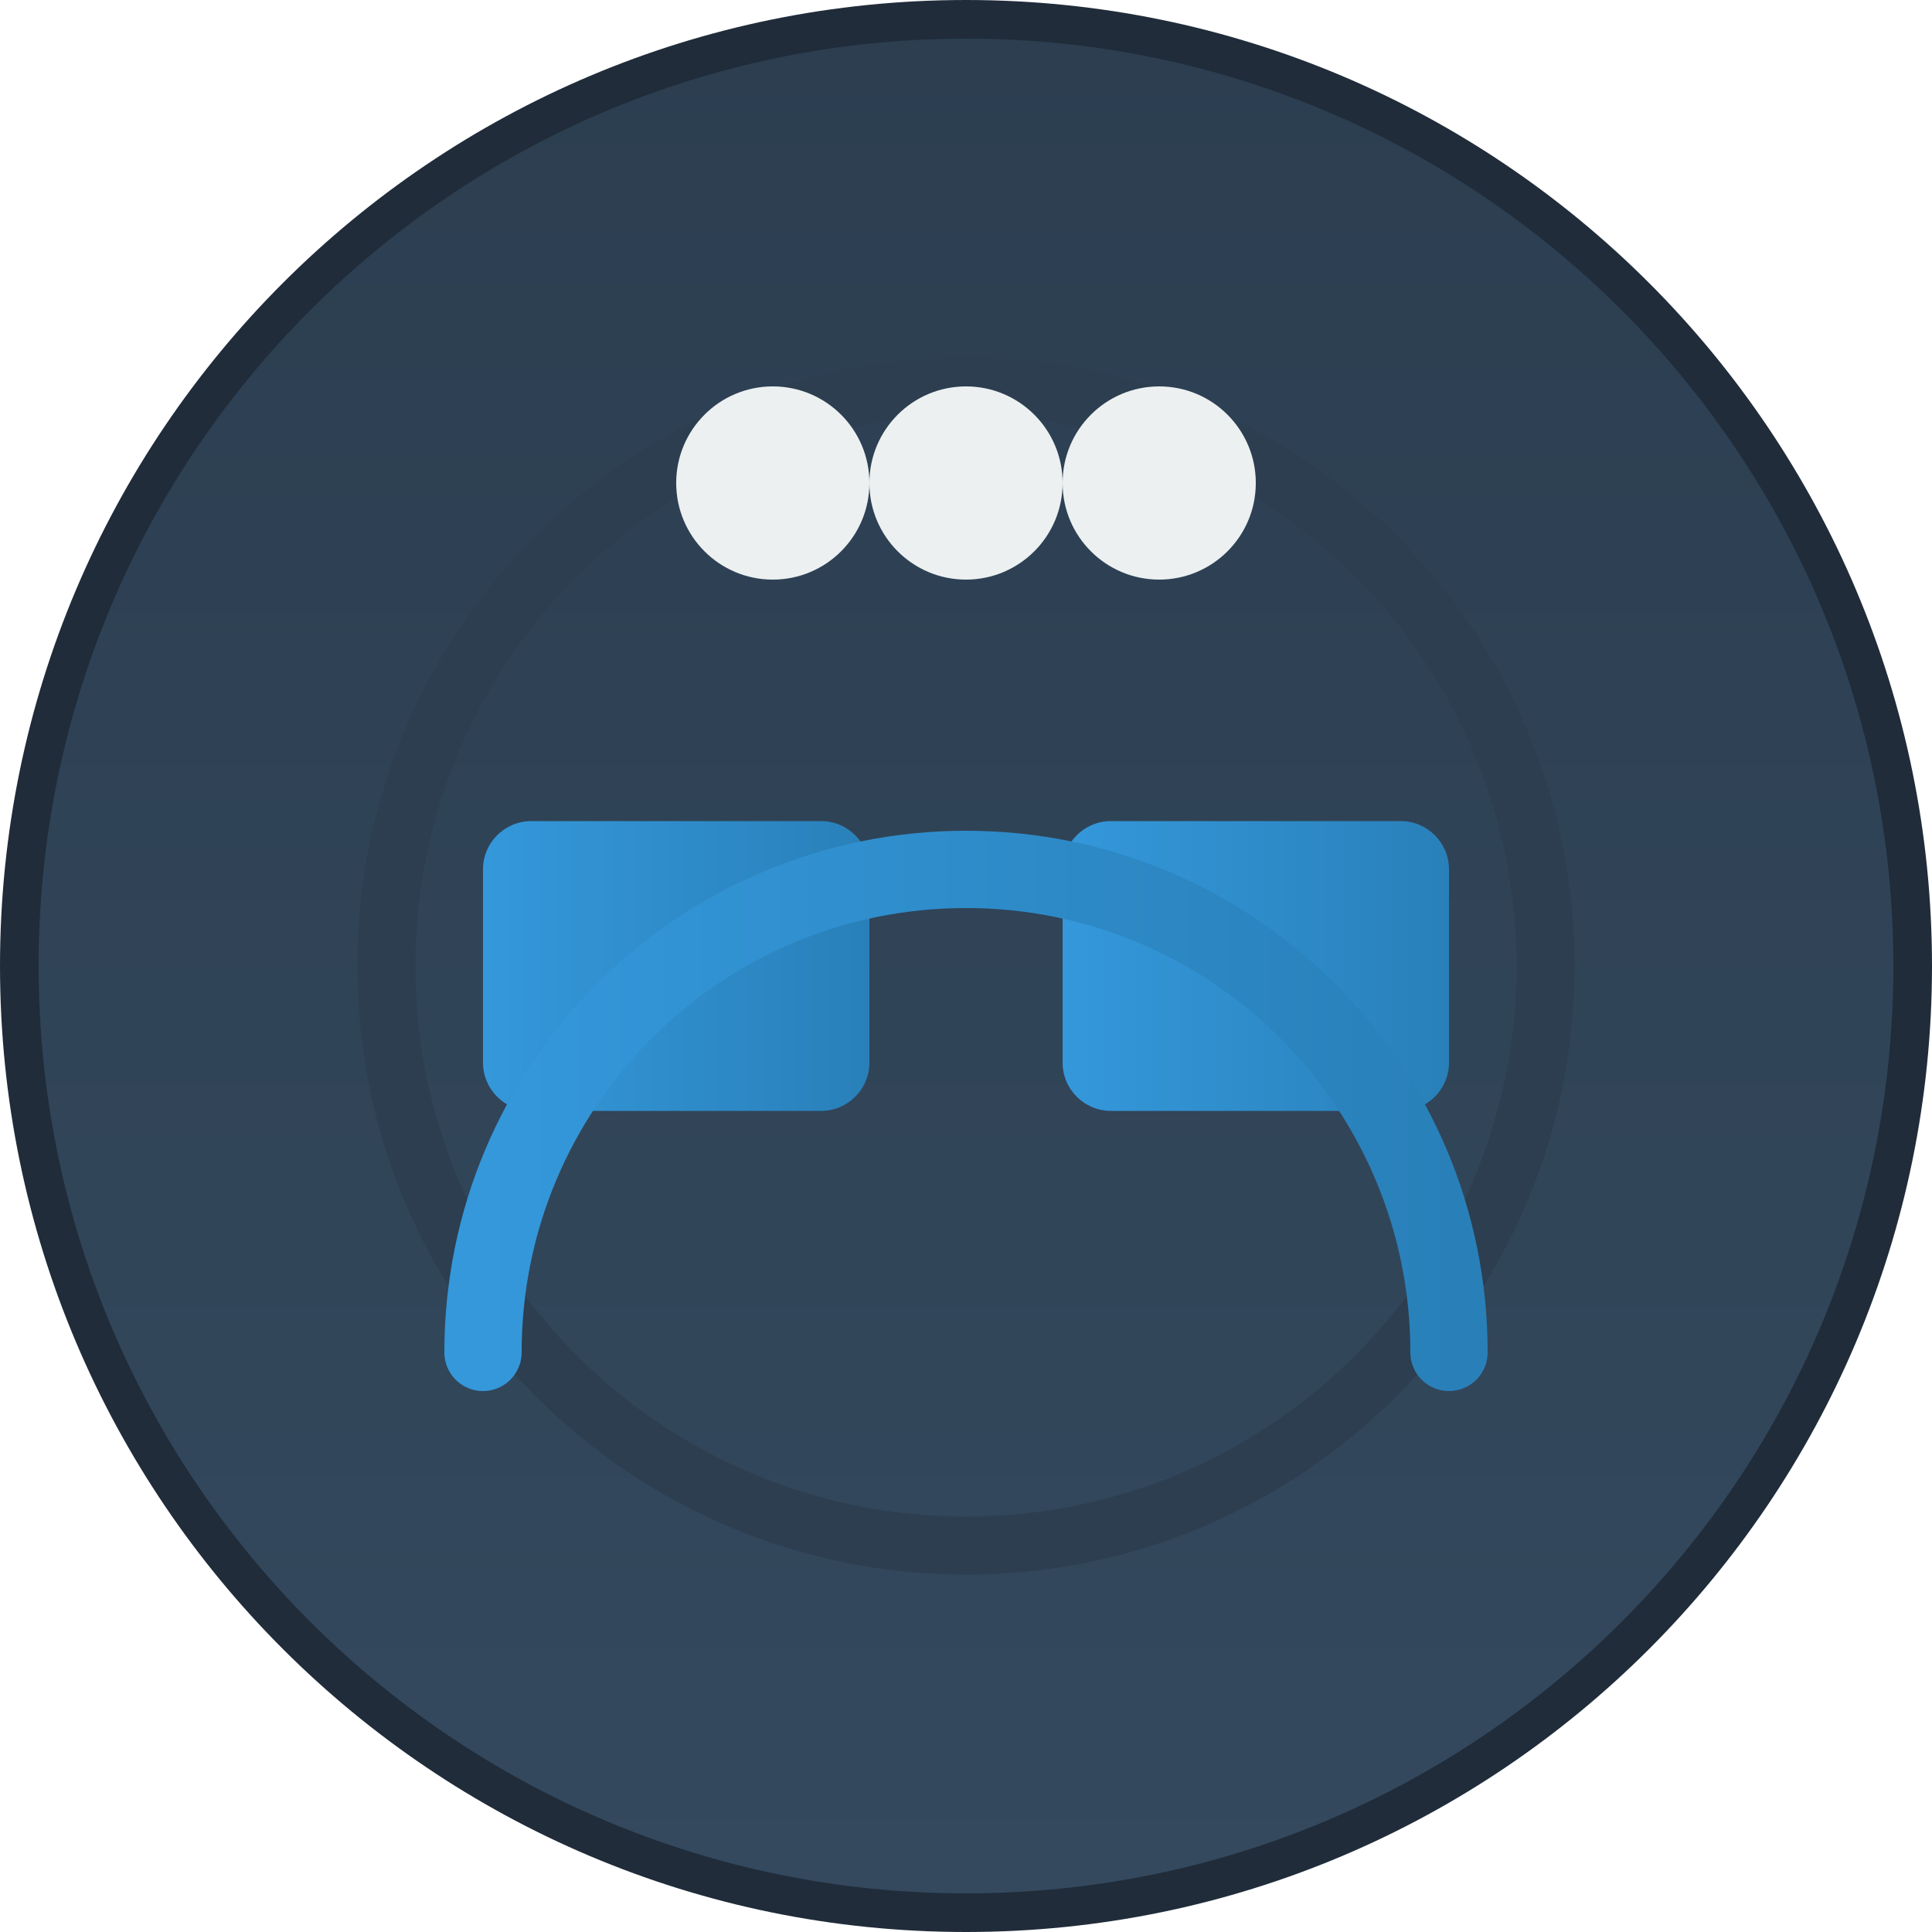
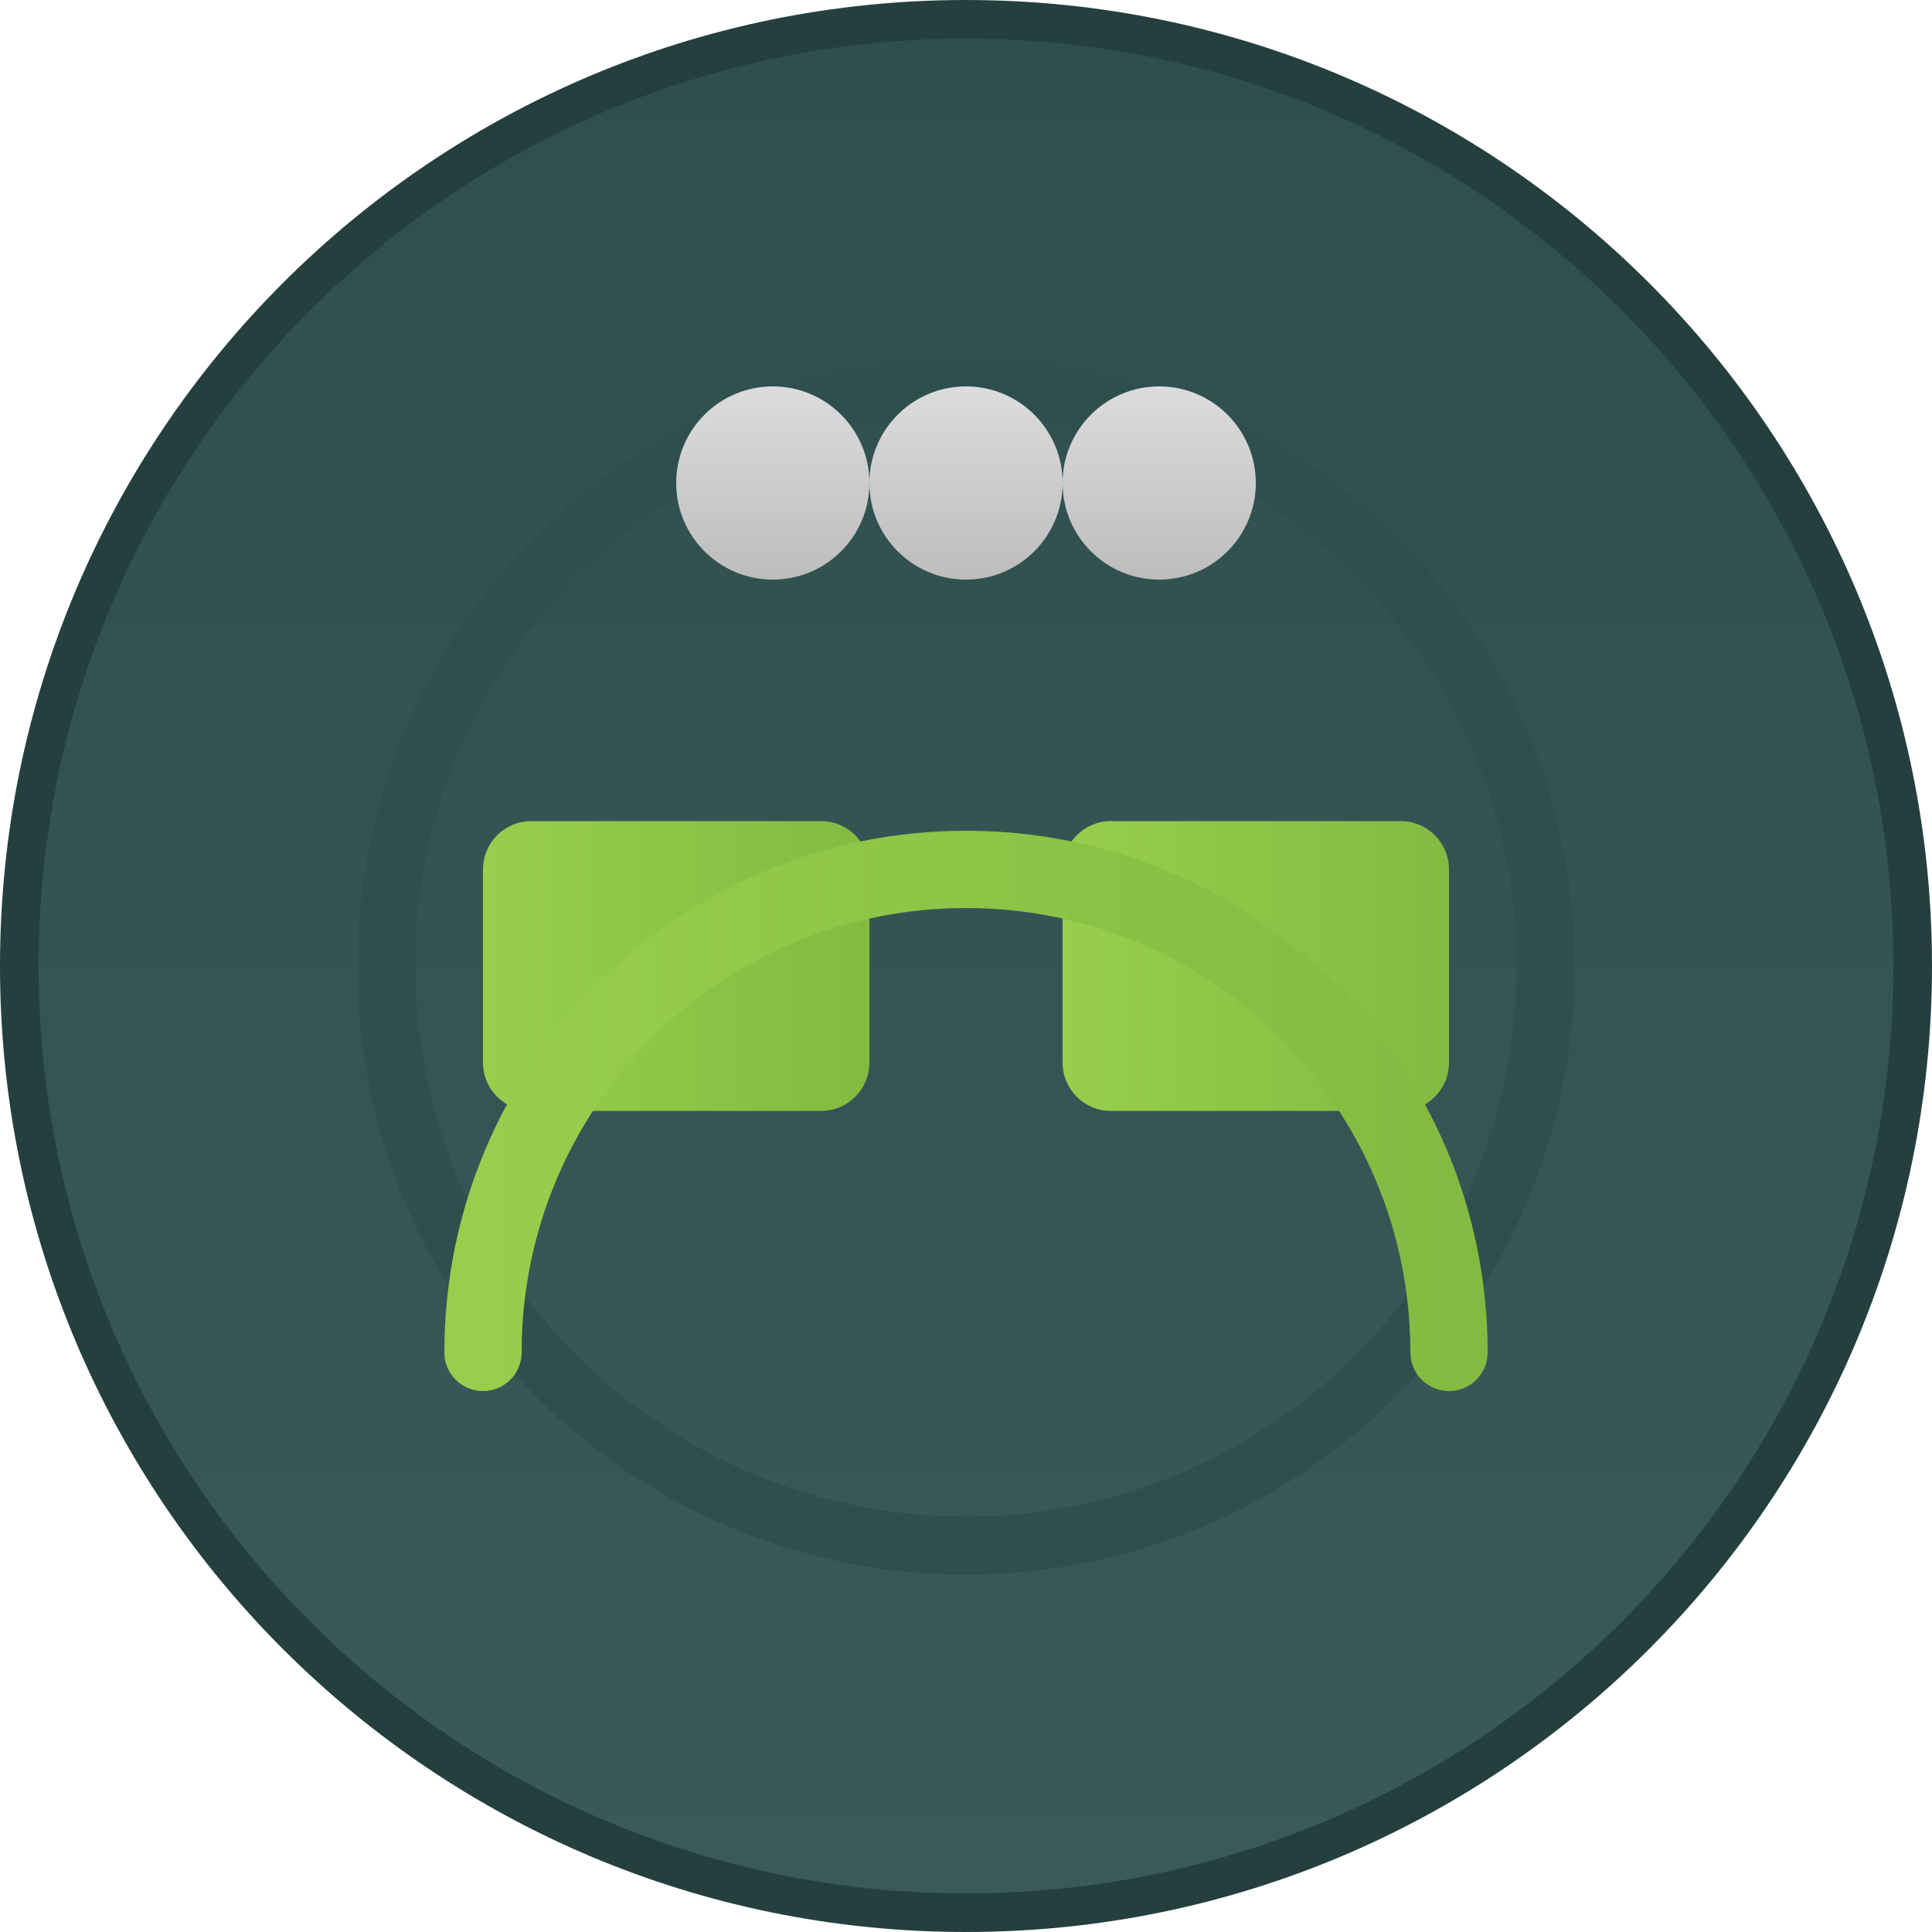
<svg xmlns="http://www.w3.org/2000/svg" viewBox="0 0 200 200" width="200" height="200">
  <defs>
-     <linearGradient id="Gradient1" x1="0" x2="0" y1="0" y2="1">
-       <stop offset="0%" stop-color="#2c3e50" />
-       <stop offset="100%" stop-color="#34495e" />
+     <linearGradient id="BackgroundGradient" x1="0" x2="0" y1="0" y2="1">
+       <stop offset="0%" stop-color="#2f4f4f" />
+       <stop offset="100%" stop-color="#3a5a5a" />
    </linearGradient>
-     <linearGradient id="Gradient2" x1="0" x2="1" y1="0" y2="0">
-       <stop offset="0%" stop-color="#3498db" />
-       <stop offset="100%" stop-color="#2980b9" />
+     <linearGradient id="PrimaryGradient" x1="0" x2="1" y1="0" y2="0">
+       <stop offset="0%" stop-color="#97ce4c" />
+       <stop offset="100%" stop-color="#82bb41" />
+     </linearGradient>
+     <linearGradient id="AccentGradient" x1="0" x2="0" y1="0" y2="1">
+       <stop offset="0%" stop-color="#dcdcdc" />
+       <stop offset="100%" stop-color="#bdbdbd" />
    </linearGradient>
  </defs>
-   <circle cx="100" cy="100" r="98" fill="url(#Gradient1)" stroke="#202c3a" stroke-width="4" />
-   <path d="M 40 100 A 60 60 0 0 1 160 100 A 60 60 0 0 1 40 100 Z" fill="none" stroke="#2c3e50" stroke-width="6" />
-   <rect x="50" y="85" width="40" height="30" rx="5" fill="url(#Gradient2)" />
-   <rect x="110" y="85" width="40" height="30" rx="5" fill="url(#Gradient2)" />
-   <circle cx="80" cy="50" r="10" fill="#ecf0f1" />
-   <circle cx="100" cy="50" r="10" fill="#ecf0f1" />
-   <circle cx="120" cy="50" r="10" fill="#ecf0f1" />
-   <path d="M 50 140 A 50 50 0 0 1 150 140" fill="none" stroke="url(#Gradient2)" stroke-width="8" stroke-linecap="round" />
+   <circle cx="100" cy="100" r="98" fill="url(#BackgroundGradient)" stroke="#253f3f" stroke-width="4" />
+   <path d="M 40 100 A 60 60 0 0 1 160 100 A 60 60 0 0 1 40 100 Z" fill="none" stroke="#2f4f4f" stroke-width="6" />
+   <rect x="50" y="85" width="40" height="30" rx="5" fill="url(#PrimaryGradient)" />
+   <rect x="110" y="85" width="40" height="30" rx="5" fill="url(#PrimaryGradient)" />
+   <circle cx="80" cy="50" r="10" fill="url(#AccentGradient)" />
+   <circle cx="100" cy="50" r="10" fill="url(#AccentGradient)" />
+   <circle cx="120" cy="50" r="10" fill="url(#AccentGradient)" />
+   <path d="M 50 140 A 50 50 0 0 1 150 140" fill="none" stroke="url(#PrimaryGradient)" stroke-width="8" stroke-linecap="round" />
</svg>
